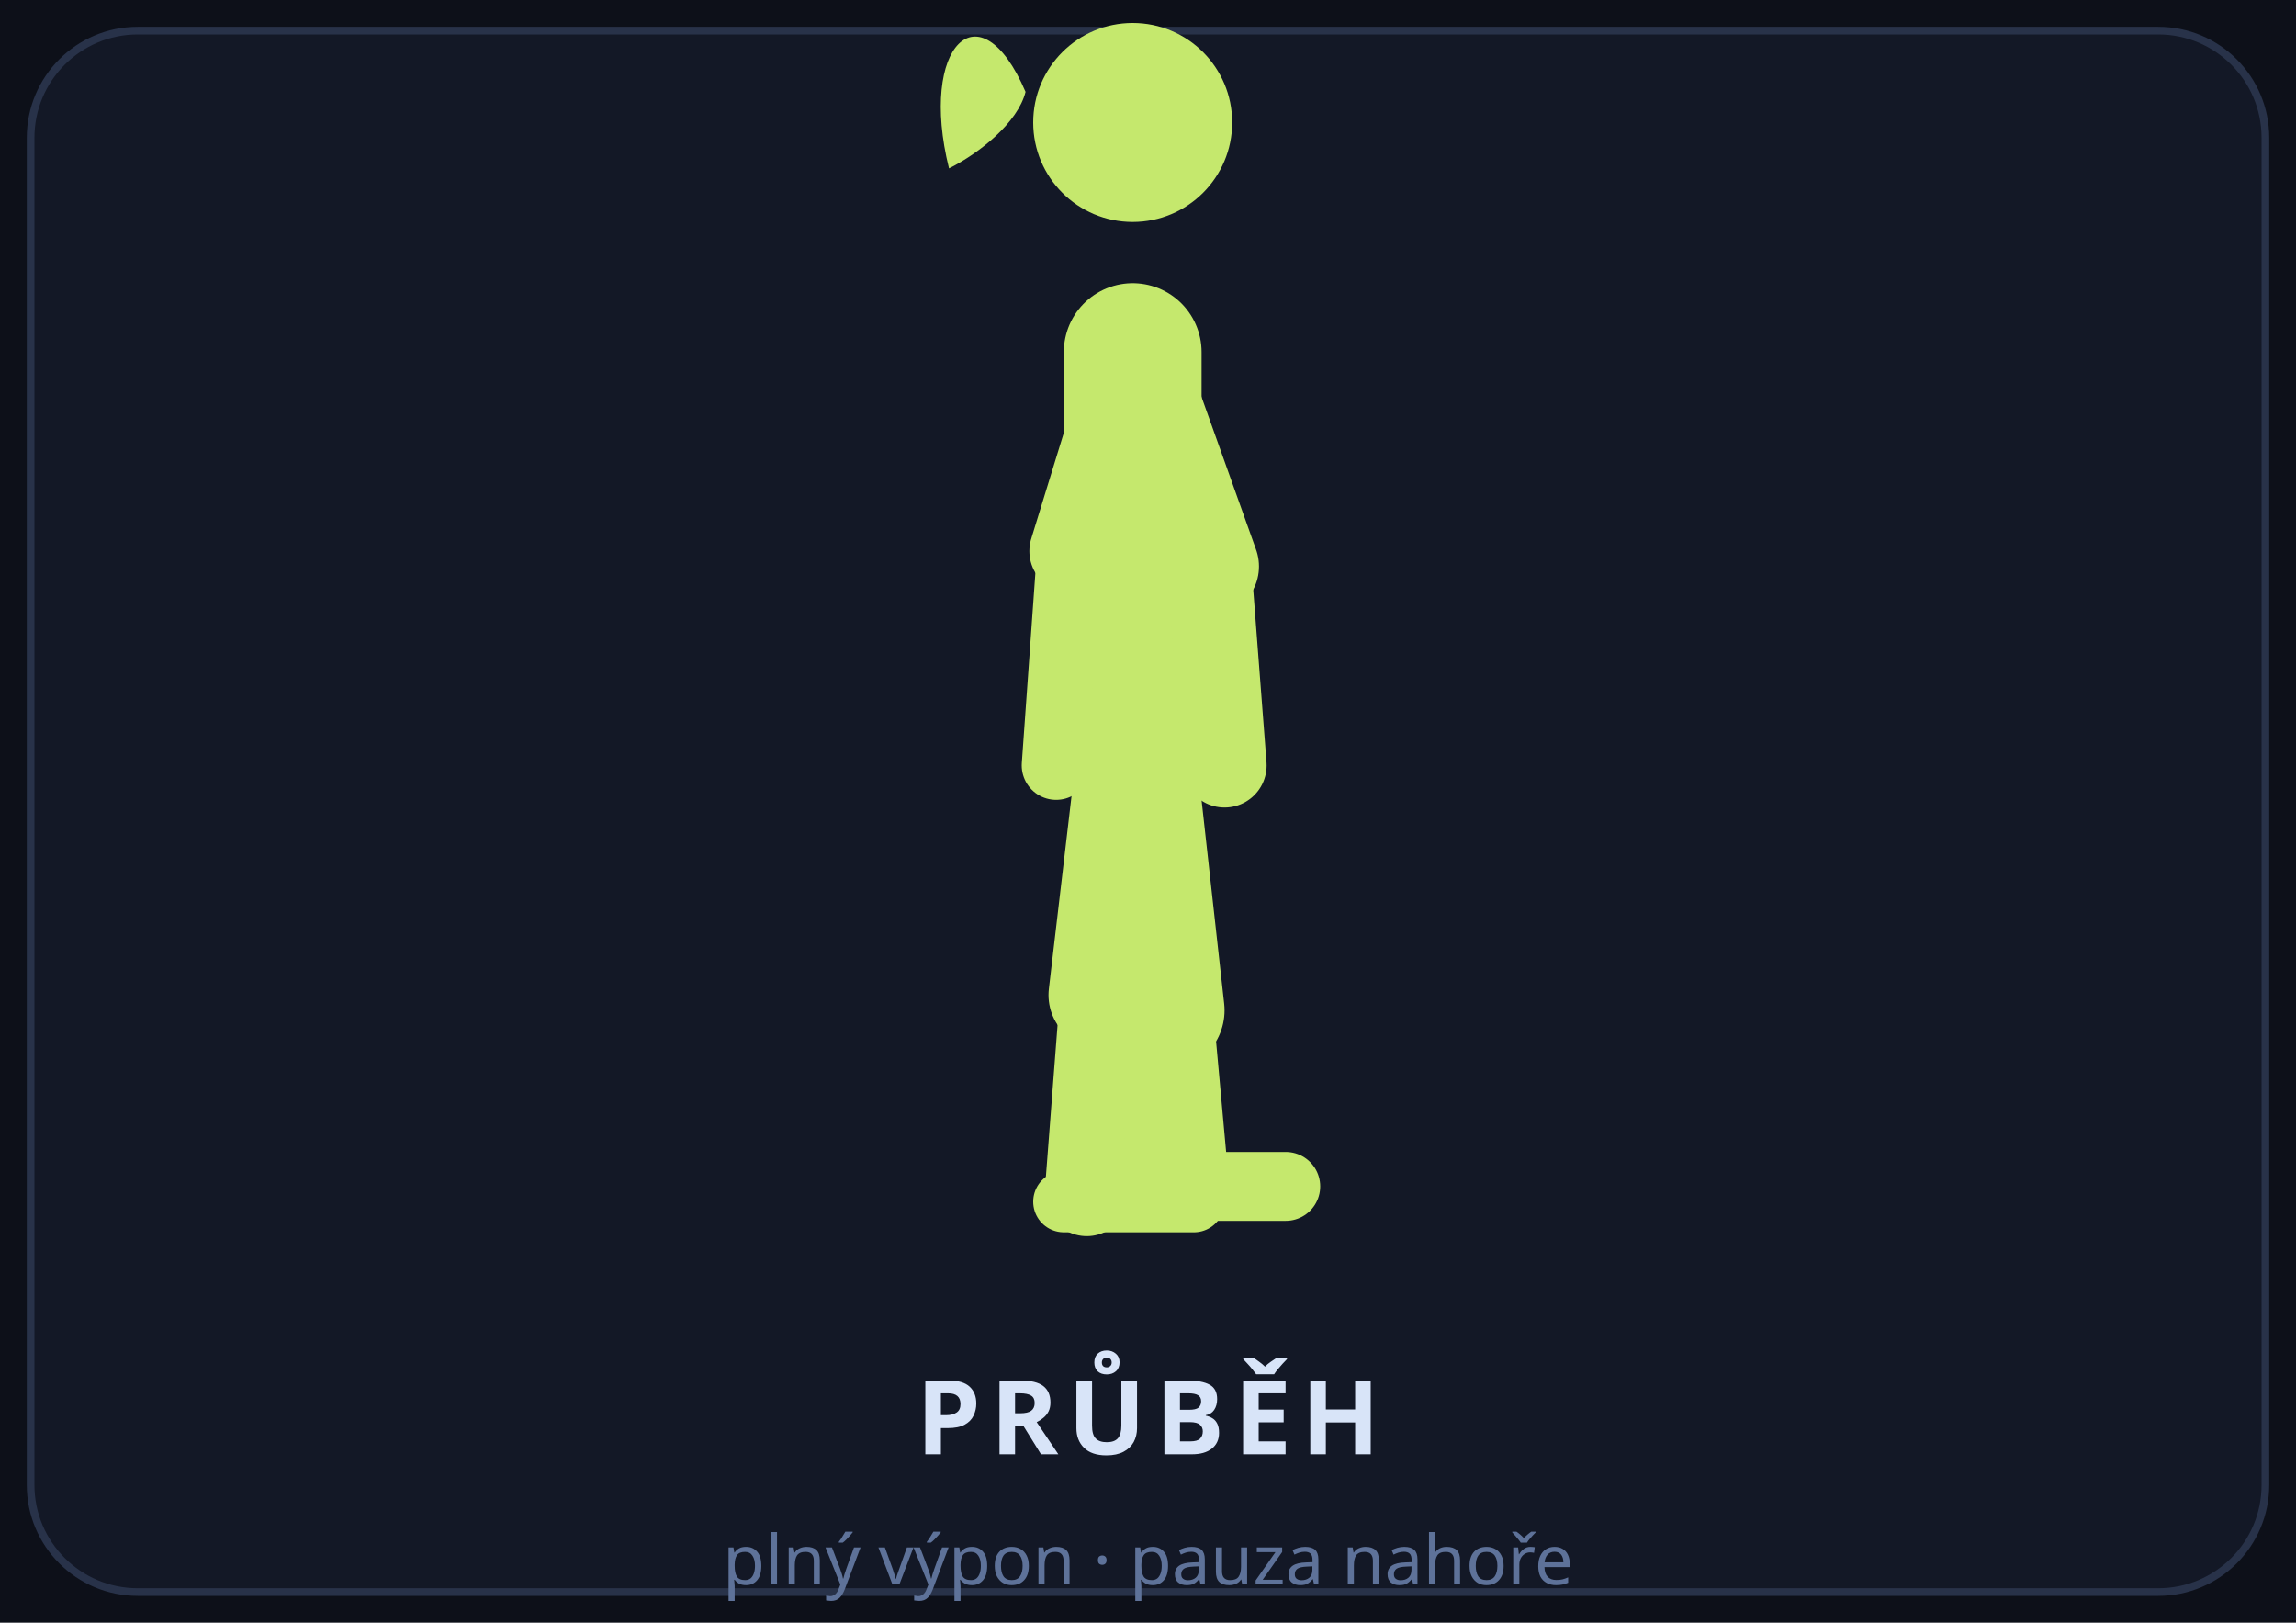
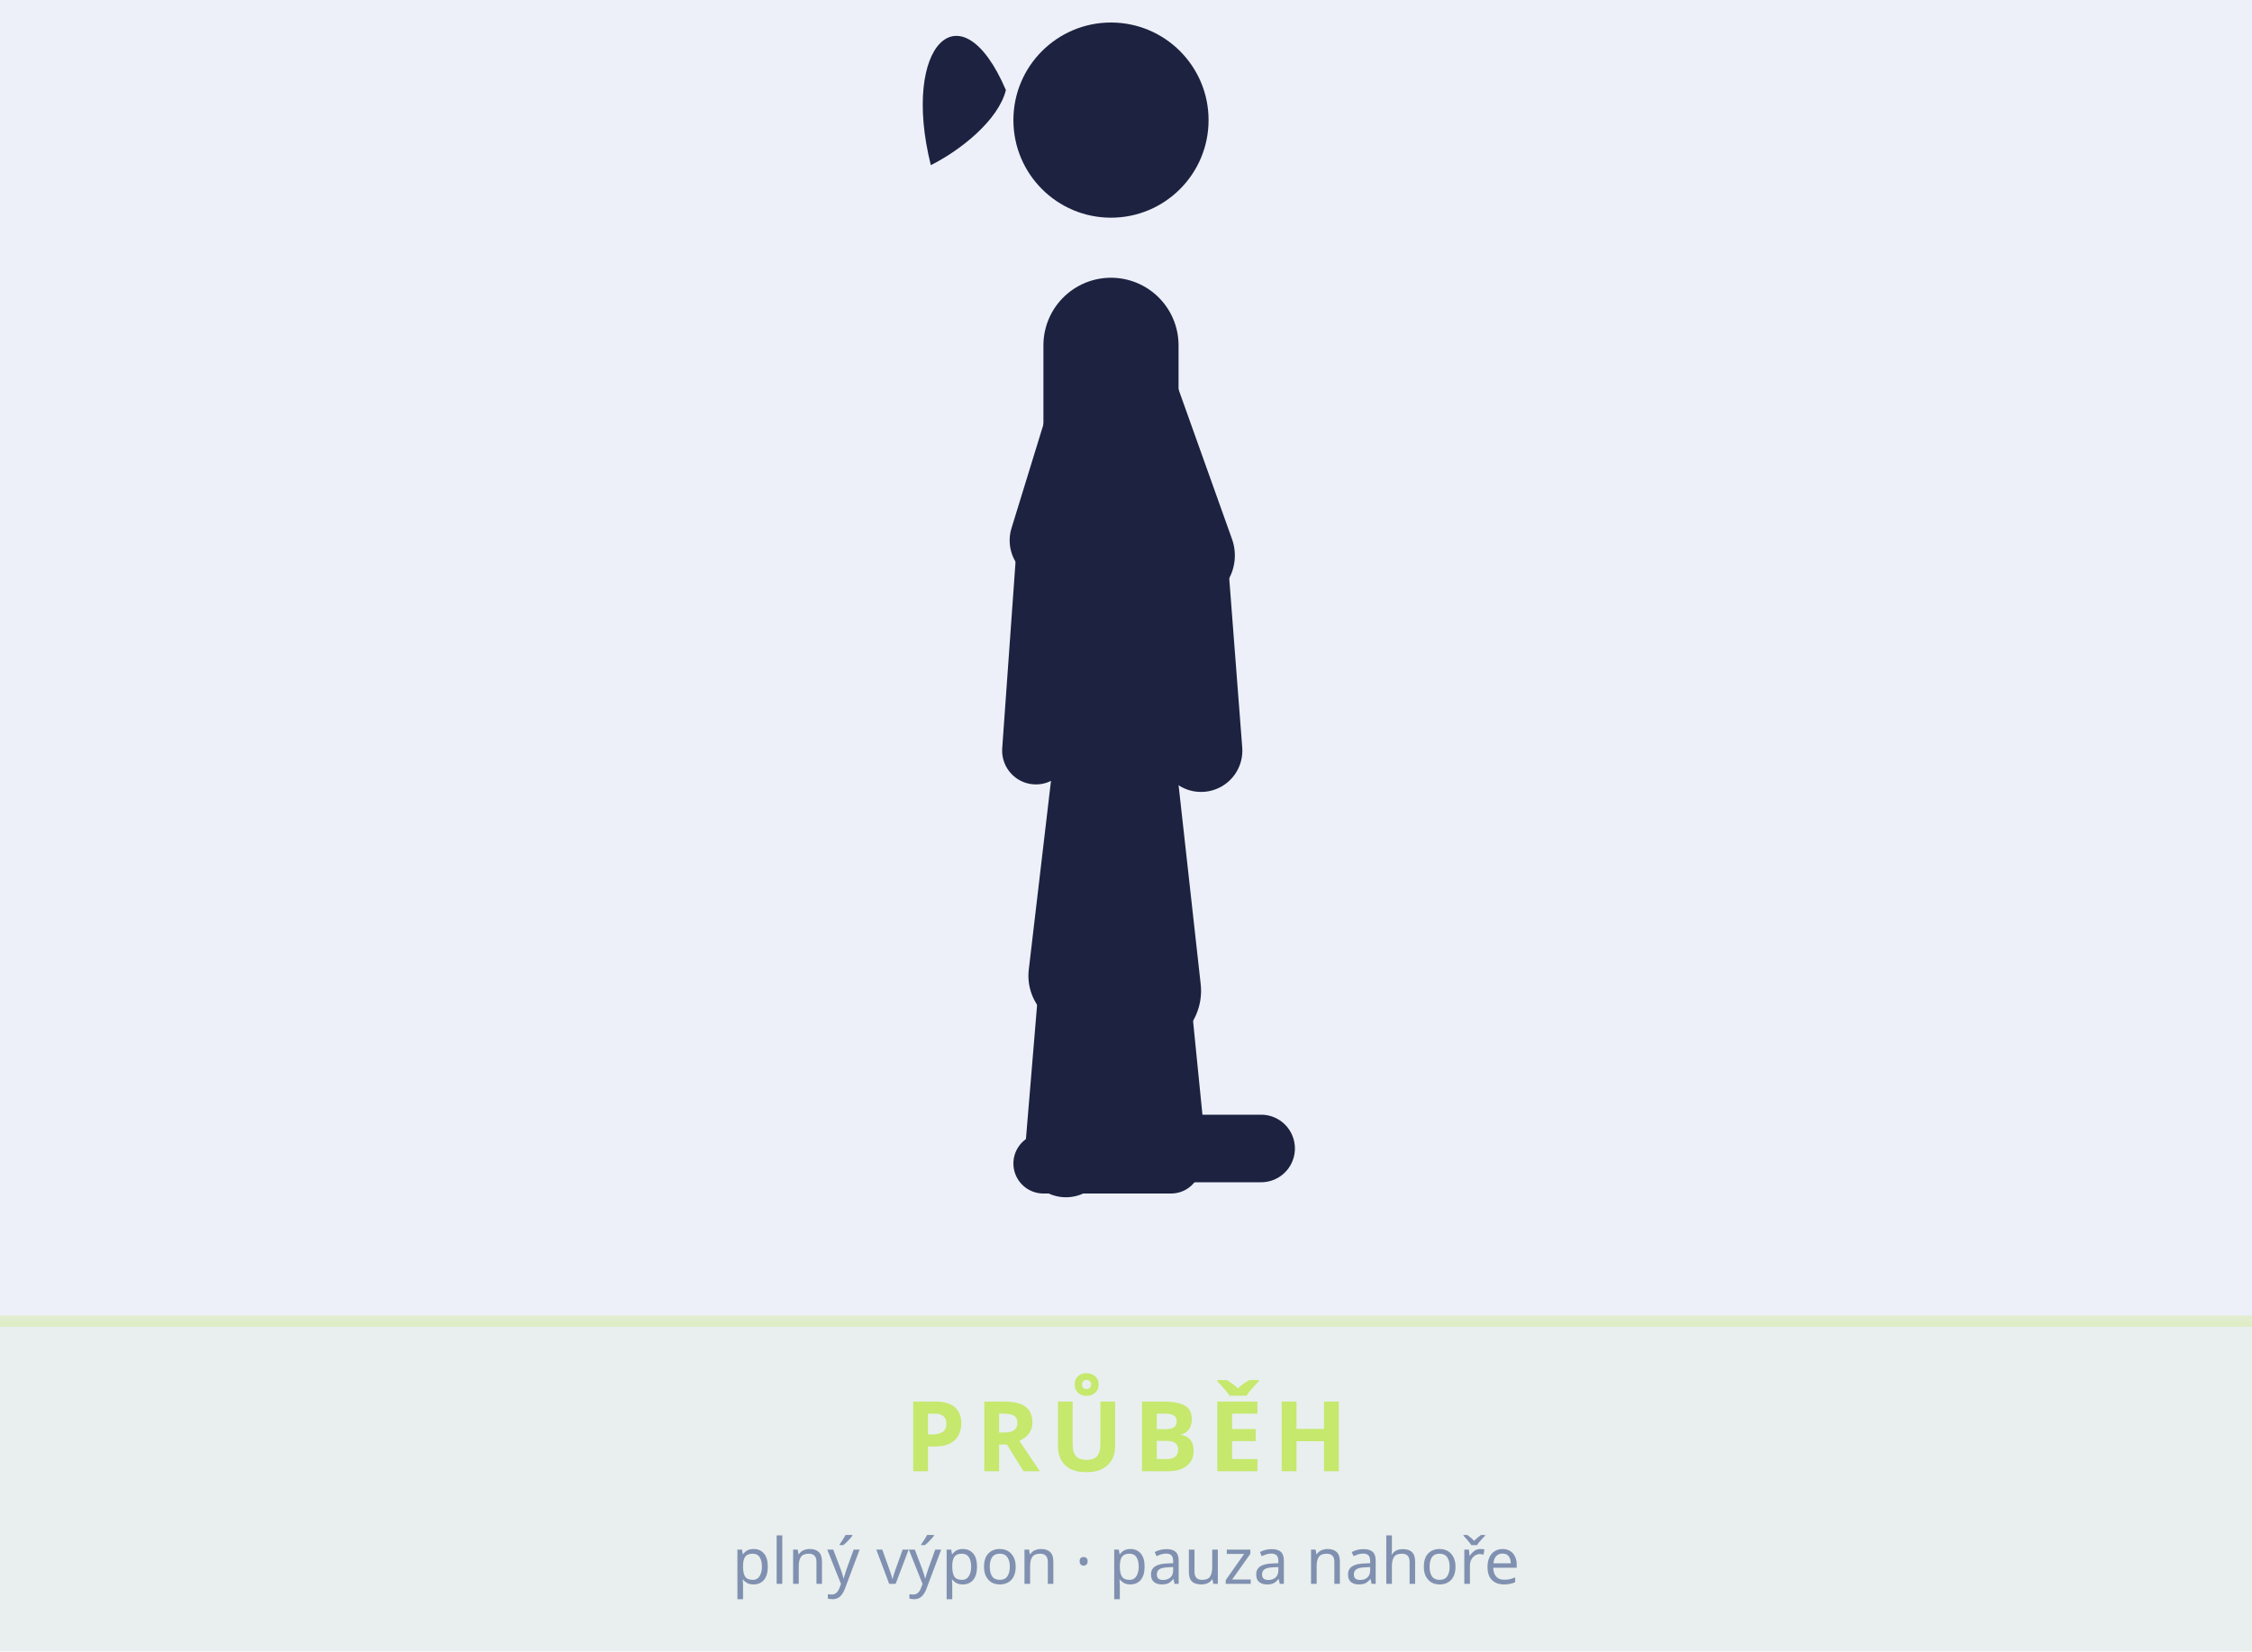
- <svg xmlns="http://www.w3.org/2000/svg" viewBox="0 0 300 212" fill="none" aria-hidden="true">
-   <rect width="300" height="212" fill="#0d1019" />
-   <rect x="4" y="4" width="292" height="204" rx="14" fill="#131826" stroke="#283249" stroke-width="1" />
-   <line x1="148" y1="46" x2="140" y2="72" stroke="#c5e86d" stroke-width="11" stroke-linecap="round" stroke-linejoin="round" />
-   <line x1="140" y1="72" x2="138" y2="100" stroke="#c5e86d" stroke-width="9" stroke-linecap="round" stroke-linejoin="round" />
-   <line x1="148" y1="96" x2="144" y2="130" stroke="#c5e86d" stroke-width="14" stroke-linecap="round" stroke-linejoin="round" />
-   <line x1="144" y1="130" x2="142" y2="156" stroke="#c5e86d" stroke-width="11" stroke-linecap="round" stroke-linejoin="round" />
-   <line x1="139" y1="157" x2="156" y2="157" stroke="#c5e86d" stroke-width="8" stroke-linecap="round" stroke-linejoin="round" />
-   <line x1="148" y1="46" x2="148" y2="96" stroke="#c5e86d" stroke-width="18" stroke-linecap="round" stroke-linejoin="round" />
-   <line x1="148" y1="96" x2="152" y2="132" stroke="#c5e86d" stroke-width="16" stroke-linecap="round" stroke-linejoin="round" />
-   <line x1="152" y1="132" x2="154" y2="154" stroke="#c5e86d" stroke-width="13" stroke-linecap="round" stroke-linejoin="round" />
-   <line x1="151" y1="155" x2="168" y2="155" stroke="#c5e86d" stroke-width="9" stroke-linecap="round" stroke-linejoin="round" />
-   <line x1="148" y1="46" x2="158" y2="74" stroke="#c5e86d" stroke-width="13" stroke-linecap="round" stroke-linejoin="round" />
-   <line x1="158" y1="74" x2="160" y2="100" stroke="#c5e86d" stroke-width="11" stroke-linecap="round" stroke-linejoin="round" />
-   <path d="M134 12 C128 -2 120 6 124 22 C128 20 133 16 134 12Z" fill="#c5e86d" />
-   <circle cx="148" cy="16" r="13" fill="#c5e86d" />
-   <text x="150" y="190" text-anchor="middle" fill="#d8e4f8" font-family="'Segoe UI',system-ui,sans-serif" font-size="13.5" font-weight="700" letter-spacing="0.09em">PRŮBĚH</text>
-   <text x="150" y="207" text-anchor="middle" fill="#5e7299" font-family="'Segoe UI',system-ui,sans-serif" font-size="9" font-weight="400">plný výpon · pauza nahoře</text>
+ <svg xmlns="http://www.w3.org/2000/svg" viewBox="0 0 300 220" fill="none" aria-hidden="true">
+   <rect width="300" height="220" fill="#edf0f8" />
+   <rect x="0" y="176" width="300" height="44" fill="#c5e86d" opacity="0.08" />
+   <line x1="0" y1="176" x2="300" y2="176" stroke="#c5e86d" stroke-width="1.5" opacity="0.3" />
+   <line x1="148" y1="46" x2="140" y2="72" stroke="#1c2240" stroke-width="11" stroke-linecap="round" stroke-linejoin="round" />
+   <line x1="140" y1="72" x2="138" y2="100" stroke="#1c2240" stroke-width="9" stroke-linecap="round" stroke-linejoin="round" />
+   <line x1="148" y1="96" x2="144" y2="130" stroke="#1c2240" stroke-width="14" stroke-linecap="round" stroke-linejoin="round" />
+   <line x1="144" y1="130" x2="142" y2="154" stroke="#1c2240" stroke-width="11" stroke-linecap="round" stroke-linejoin="round" />
+   <line x1="139" y1="155" x2="156" y2="155" stroke="#1c2240" stroke-width="8" stroke-linecap="round" stroke-linejoin="round" />
+   <line x1="148" y1="46" x2="148" y2="96" stroke="#1c2240" stroke-width="18" stroke-linecap="round" stroke-linejoin="round" />
+   <line x1="148" y1="96" x2="152" y2="132" stroke="#1c2240" stroke-width="16" stroke-linecap="round" stroke-linejoin="round" />
+   <line x1="152" y1="132" x2="154" y2="152" stroke="#1c2240" stroke-width="13" stroke-linecap="round" stroke-linejoin="round" />
+   <line x1="151" y1="153" x2="168" y2="153" stroke="#1c2240" stroke-width="9" stroke-linecap="round" stroke-linejoin="round" />
+   <line x1="148" y1="46" x2="158" y2="74" stroke="#1c2240" stroke-width="13" stroke-linecap="round" stroke-linejoin="round" />
+   <line x1="158" y1="74" x2="160" y2="100" stroke="#1c2240" stroke-width="11" stroke-linecap="round" stroke-linejoin="round" />
+   <path d="M134 12 C128 -2 120 6 124 22 C128 20 133 16 134 12Z" fill="#1c2240" />
+   <circle cx="148" cy="16" r="13" fill="#1c2240" />
+   <text x="150" y="196" text-anchor="middle" fill="#c5e86d" font-family="'Segoe UI',system-ui,sans-serif" font-size="13" font-weight="700" letter-spacing="0.1em">PRŮBĚH</text>
+   <text x="150" y="211" text-anchor="middle" fill="#8090b0" font-family="'Segoe UI',system-ui,sans-serif" font-size="8.5" font-weight="400">plný výpon · pauza nahoře</text>
</svg>
